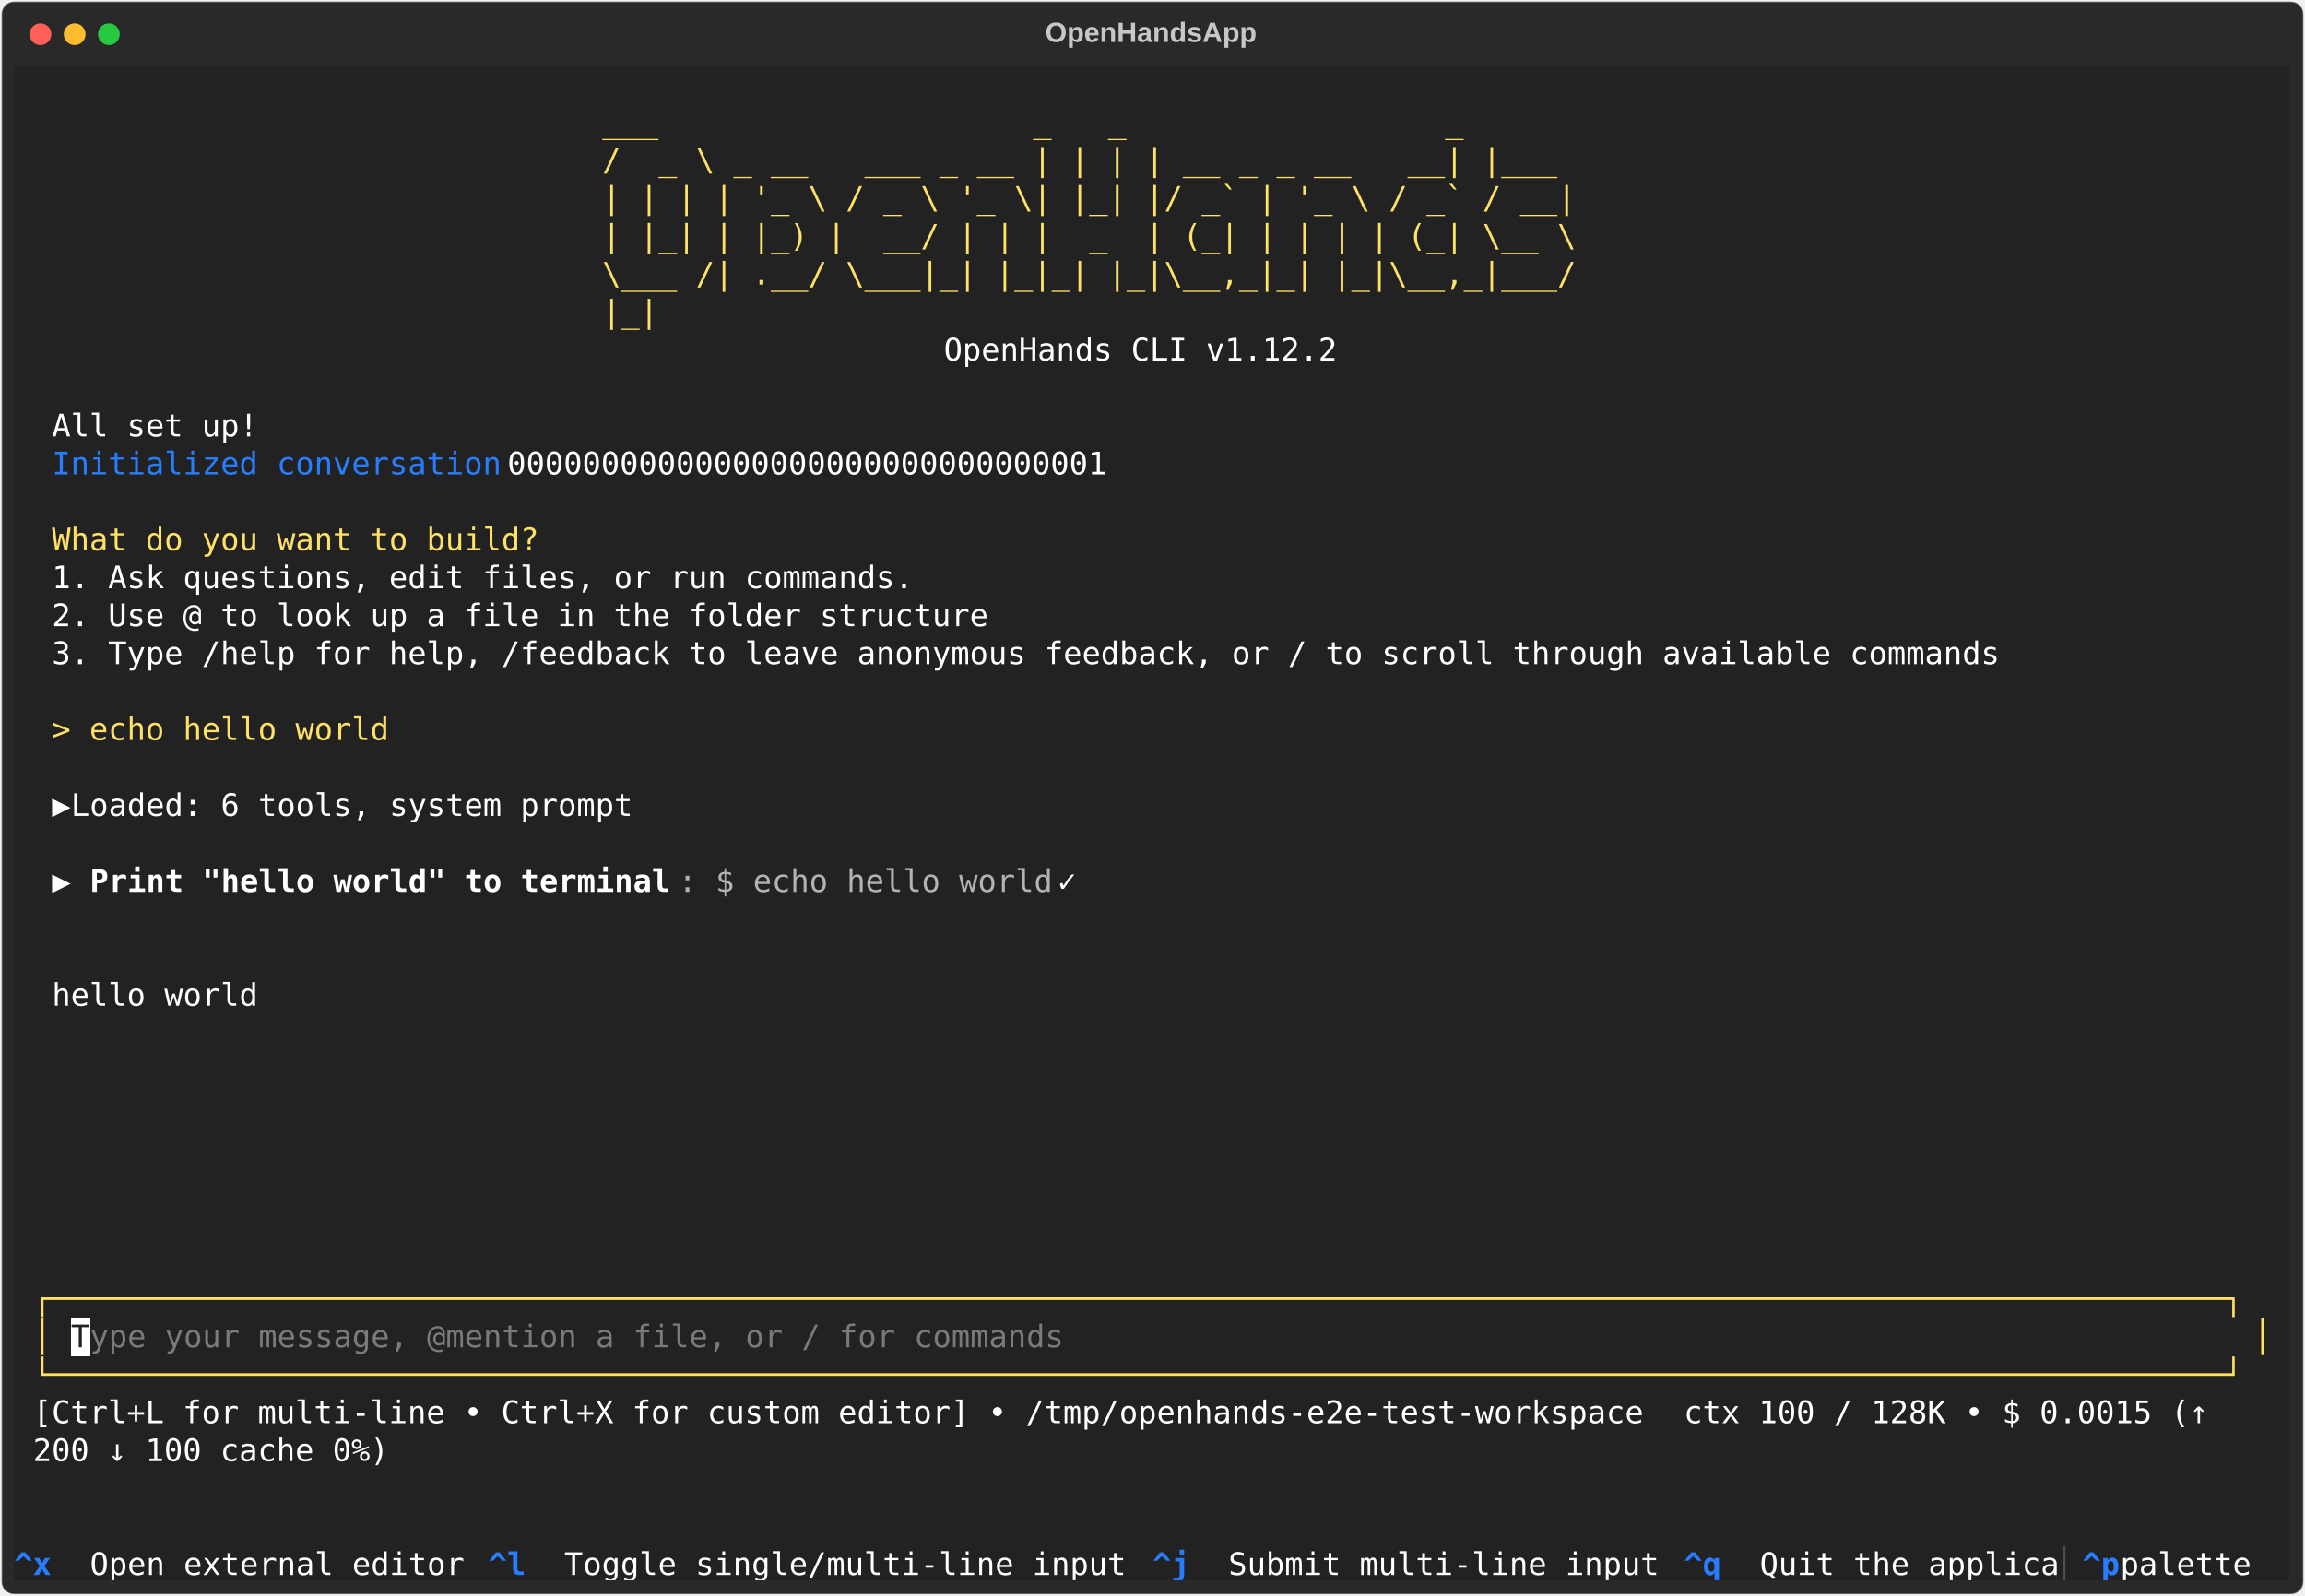
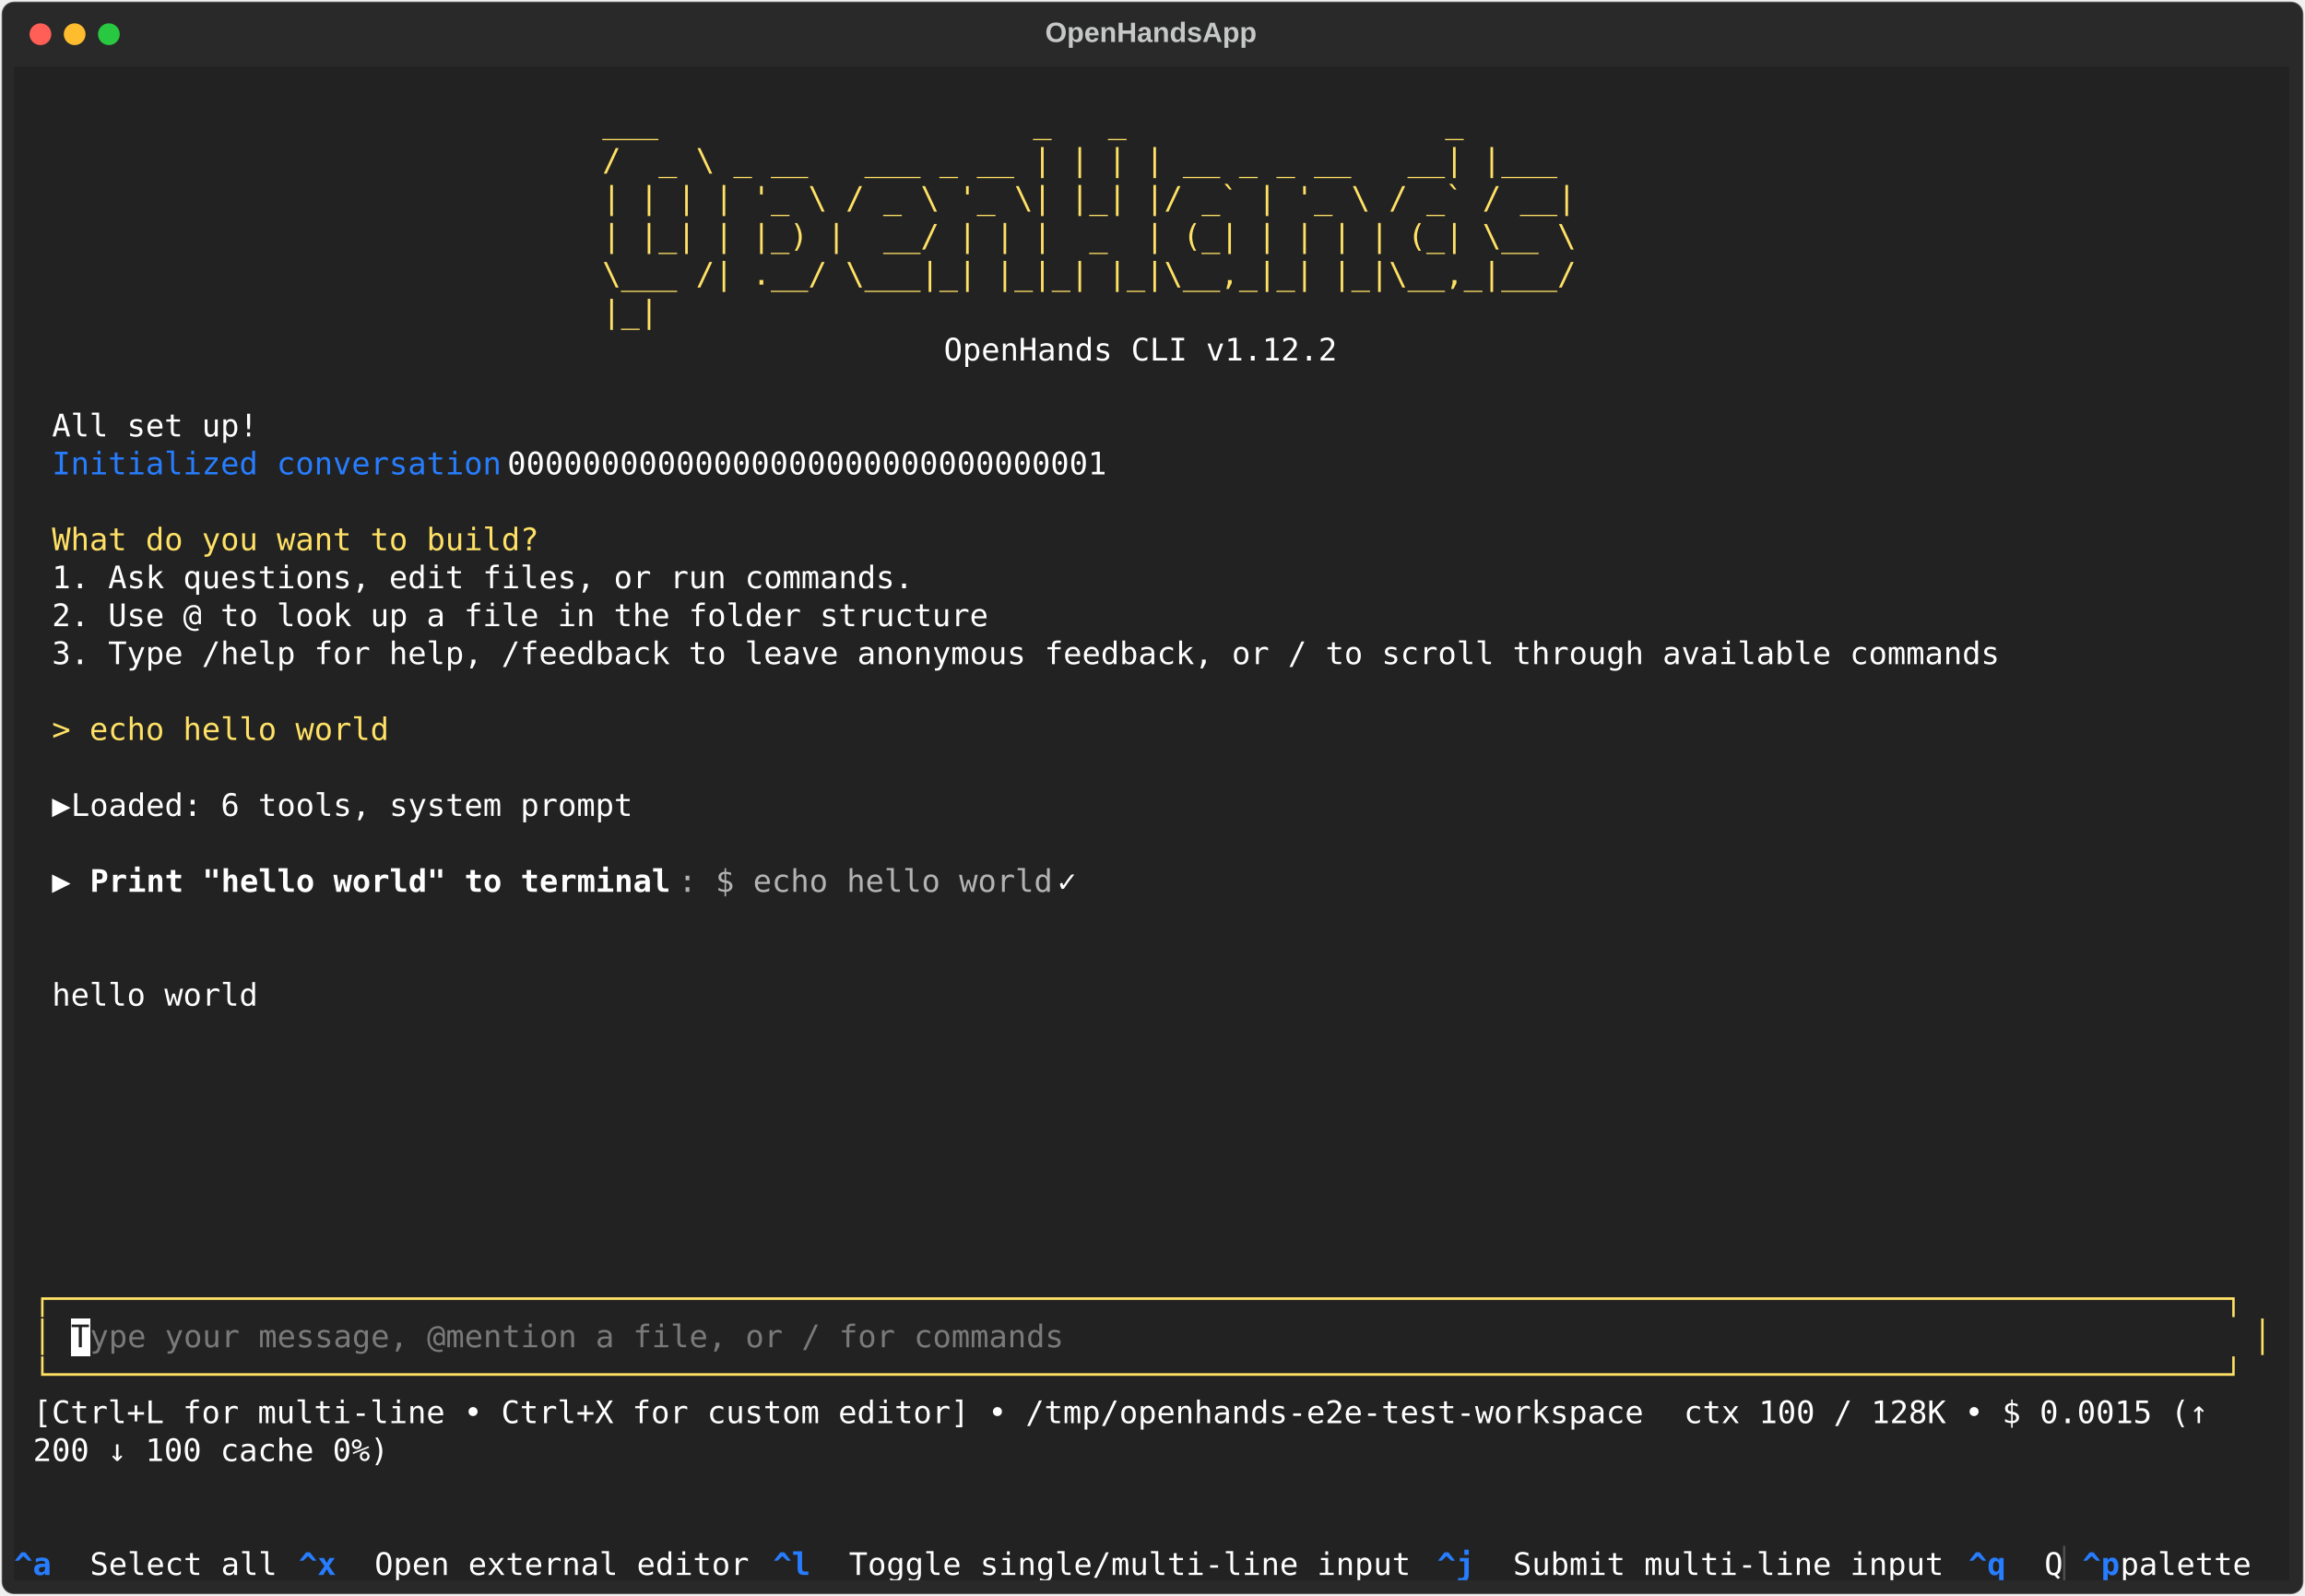
<svg xmlns="http://www.w3.org/2000/svg" class="rich-terminal" viewBox="0 0 1482 1026.0">
  <style>

    @font-face {
        font-family: "Fira Code";
        src: local("FiraCode-Regular"),
                url("https://cdnjs.cloudflare.com/ajax/libs/firacode/6.2.0/woff2/FiraCode-Regular.woff2") format("woff2"),
                url("https://cdnjs.cloudflare.com/ajax/libs/firacode/6.2.0/woff/FiraCode-Regular.woff") format("woff");
        font-style: normal;
        font-weight: 400;
    }
    @font-face {
        font-family: "Fira Code";
        src: local("FiraCode-Bold"),
                url("https://cdnjs.cloudflare.com/ajax/libs/firacode/6.2.0/woff2/FiraCode-Bold.woff2") format("woff2"),
                url("https://cdnjs.cloudflare.com/ajax/libs/firacode/6.2.0/woff/FiraCode-Bold.woff") format("woff");
        font-style: bold;
        font-weight: 700;
    }

    .terminal-matrix {
        font-family: Fira Code, monospace;
        font-size: 20px;
        line-height: 24.4px;
        font-variant-east-asian: full-width;
    }

    .terminal-title {
        font-size: 18px;
        font-weight: bold;
        font-family: arial;
    }

    .terminal-r1 { fill: #c5c8c6 }
.terminal-r2 { fill: #ffe165 }
.terminal-r3 { fill: #ffffff }
.terminal-r4 { fill: #277dff }
.terminal-r5 { fill: #fee165 }
.terminal-r6 { fill: #ffffff;font-weight: bold }
.terminal-r7 { fill: #b3b3b3 }
.terminal-r8 { fill: #222222 }
.terminal-r9 { fill: #7a7a7a }
.terminal-r10 { fill: #277dff;font-weight: bold }
.terminal-r11 { fill: #4e4e4e }
    </style>
  <defs>
    <clipPath id="terminal-clip-terminal">
      <rect x="0" y="0" width="1463.0" height="975.0" />
    </clipPath>
    <clipPath id="terminal-line-0">
      <rect x="0" y="1.5" width="1464" height="24.65" />
    </clipPath>
    <clipPath id="terminal-line-1">
      <rect x="0" y="25.9" width="1464" height="24.65" />
    </clipPath>
    <clipPath id="terminal-line-2">
      <rect x="0" y="50.3" width="1464" height="24.65" />
    </clipPath>
    <clipPath id="terminal-line-3">
      <rect x="0" y="74.7" width="1464" height="24.65" />
    </clipPath>
    <clipPath id="terminal-line-4">
      <rect x="0" y="99.1" width="1464" height="24.65" />
    </clipPath>
    <clipPath id="terminal-line-5">
      <rect x="0" y="123.5" width="1464" height="24.65" />
    </clipPath>
    <clipPath id="terminal-line-6">
      <rect x="0" y="147.9" width="1464" height="24.65" />
    </clipPath>
    <clipPath id="terminal-line-7">
      <rect x="0" y="172.3" width="1464" height="24.65" />
    </clipPath>
    <clipPath id="terminal-line-8">
      <rect x="0" y="196.7" width="1464" height="24.65" />
    </clipPath>
    <clipPath id="terminal-line-9">
      <rect x="0" y="221.1" width="1464" height="24.65" />
    </clipPath>
    <clipPath id="terminal-line-10">
      <rect x="0" y="245.5" width="1464" height="24.65" />
    </clipPath>
    <clipPath id="terminal-line-11">
      <rect x="0" y="269.9" width="1464" height="24.65" />
    </clipPath>
    <clipPath id="terminal-line-12">
      <rect x="0" y="294.3" width="1464" height="24.65" />
    </clipPath>
    <clipPath id="terminal-line-13">
      <rect x="0" y="318.7" width="1464" height="24.65" />
    </clipPath>
    <clipPath id="terminal-line-14">
      <rect x="0" y="343.1" width="1464" height="24.65" />
    </clipPath>
    <clipPath id="terminal-line-15">
      <rect x="0" y="367.5" width="1464" height="24.65" />
    </clipPath>
    <clipPath id="terminal-line-16">
      <rect x="0" y="391.9" width="1464" height="24.65" />
    </clipPath>
    <clipPath id="terminal-line-17">
      <rect x="0" y="416.3" width="1464" height="24.65" />
    </clipPath>
    <clipPath id="terminal-line-18">
      <rect x="0" y="440.7" width="1464" height="24.65" />
    </clipPath>
    <clipPath id="terminal-line-19">
      <rect x="0" y="465.1" width="1464" height="24.65" />
    </clipPath>
    <clipPath id="terminal-line-20">
      <rect x="0" y="489.5" width="1464" height="24.65" />
    </clipPath>
    <clipPath id="terminal-line-21">
      <rect x="0" y="513.9" width="1464" height="24.65" />
    </clipPath>
    <clipPath id="terminal-line-22">
      <rect x="0" y="538.3" width="1464" height="24.65" />
    </clipPath>
    <clipPath id="terminal-line-23">
      <rect x="0" y="562.7" width="1464" height="24.65" />
    </clipPath>
    <clipPath id="terminal-line-24">
      <rect x="0" y="587.1" width="1464" height="24.65" />
    </clipPath>
    <clipPath id="terminal-line-25">
      <rect x="0" y="611.5" width="1464" height="24.65" />
    </clipPath>
    <clipPath id="terminal-line-26">
      <rect x="0" y="635.9" width="1464" height="24.65" />
    </clipPath>
    <clipPath id="terminal-line-27">
      <rect x="0" y="660.3" width="1464" height="24.65" />
    </clipPath>
    <clipPath id="terminal-line-28">
      <rect x="0" y="684.7" width="1464" height="24.65" />
    </clipPath>
    <clipPath id="terminal-line-29">
      <rect x="0" y="709.1" width="1464" height="24.65" />
    </clipPath>
    <clipPath id="terminal-line-30">
      <rect x="0" y="733.5" width="1464" height="24.65" />
    </clipPath>
    <clipPath id="terminal-line-31">
      <rect x="0" y="757.9" width="1464" height="24.65" />
    </clipPath>
    <clipPath id="terminal-line-32">
      <rect x="0" y="782.3" width="1464" height="24.65" />
    </clipPath>
    <clipPath id="terminal-line-33">
      <rect x="0" y="806.7" width="1464" height="24.65" />
    </clipPath>
    <clipPath id="terminal-line-34">
      <rect x="0" y="831.1" width="1464" height="24.65" />
    </clipPath>
    <clipPath id="terminal-line-35">
      <rect x="0" y="855.5" width="1464" height="24.65" />
    </clipPath>
    <clipPath id="terminal-line-36">
      <rect x="0" y="879.9" width="1464" height="24.65" />
    </clipPath>
    <clipPath id="terminal-line-37">
      <rect x="0" y="904.3" width="1464" height="24.65" />
    </clipPath>
    <clipPath id="terminal-line-38">
      <rect x="0" y="928.7" width="1464" height="24.65" />
    </clipPath>
  </defs>
  <rect fill="#292929" stroke="rgba(255,255,255,0.35)" stroke-width="1" x="1" y="1" width="1480" height="1024" rx="8" />
  <text class="terminal-title" fill="#c5c8c6" text-anchor="middle" x="740" y="27">OpenHandsApp</text>
  <g transform="translate(26,22)">
    <circle cx="0" cy="0" r="7" fill="#ff5f57" />
    <circle cx="22" cy="0" r="7" fill="#febc2e" />
    <circle cx="44" cy="0" r="7" fill="#28c840" />
  </g>
  <g transform="translate(9, 41)" clip-path="url(#terminal-clip-terminal)">
    <rect fill="#222222" x="0" y="1.5" width="1464" height="24.65" shape-rendering="crispEdges" />
    <rect fill="#222222" x="0" y="25.9" width="378.2" height="24.65" shape-rendering="crispEdges" />
    <rect fill="#222222" x="378.2" y="25.9" width="695.4" height="24.65" shape-rendering="crispEdges" />
    <rect fill="#222222" x="1073.6" y="25.9" width="390.4" height="24.65" shape-rendering="crispEdges" />
    <rect fill="#222222" x="0" y="50.3" width="378.2" height="24.65" shape-rendering="crispEdges" />
    <rect fill="#222222" x="378.2" y="50.3" width="695.4" height="24.65" shape-rendering="crispEdges" />
    <rect fill="#222222" x="1073.6" y="50.3" width="390.4" height="24.65" shape-rendering="crispEdges" />
    <rect fill="#222222" x="0" y="74.7" width="378.2" height="24.65" shape-rendering="crispEdges" />
    <rect fill="#222222" x="378.2" y="74.7" width="695.4" height="24.65" shape-rendering="crispEdges" />
    <rect fill="#222222" x="1073.6" y="74.7" width="390.4" height="24.65" shape-rendering="crispEdges" />
    <rect fill="#222222" x="0" y="99.1" width="378.2" height="24.65" shape-rendering="crispEdges" />
    <rect fill="#222222" x="378.2" y="99.1" width="695.4" height="24.65" shape-rendering="crispEdges" />
    <rect fill="#222222" x="1073.6" y="99.1" width="390.4" height="24.65" shape-rendering="crispEdges" />
    <rect fill="#222222" x="0" y="123.5" width="378.2" height="24.65" shape-rendering="crispEdges" />
    <rect fill="#222222" x="378.2" y="123.5" width="695.4" height="24.65" shape-rendering="crispEdges" />
    <rect fill="#222222" x="1073.6" y="123.5" width="390.4" height="24.65" shape-rendering="crispEdges" />
    <rect fill="#222222" x="0" y="147.9" width="378.2" height="24.65" shape-rendering="crispEdges" />
    <rect fill="#222222" x="378.2" y="147.9" width="695.4" height="24.65" shape-rendering="crispEdges" />
    <rect fill="#222222" x="1073.6" y="147.9" width="390.4" height="24.65" shape-rendering="crispEdges" />
    <rect fill="#222222" x="0" y="172.3" width="597.8" height="24.65" shape-rendering="crispEdges" />
    <rect fill="#222222" x="597.8" y="172.3" width="256.2" height="24.65" shape-rendering="crispEdges" />
    <rect fill="#222222" x="854" y="172.3" width="610" height="24.65" shape-rendering="crispEdges" />
    <rect fill="#222222" x="0" y="196.7" width="1464" height="24.65" shape-rendering="crispEdges" />
    <rect fill="#222222" x="0" y="221.1" width="24.4" height="24.65" shape-rendering="crispEdges" />
    <rect fill="#222222" x="24.4" y="221.1" width="134.2" height="24.65" shape-rendering="crispEdges" />
    <rect fill="#222222" x="158.6" y="221.1" width="1305.4" height="24.65" shape-rendering="crispEdges" />
    <rect fill="#222222" x="0" y="245.5" width="24.4" height="24.65" shape-rendering="crispEdges" />
    <rect fill="#222222" x="24.4" y="245.5" width="292.8" height="24.65" shape-rendering="crispEdges" />
    <rect fill="#222222" x="317.2" y="245.5" width="402.6" height="24.65" shape-rendering="crispEdges" />
    <rect fill="#222222" x="719.8" y="245.5" width="744.2" height="24.65" shape-rendering="crispEdges" />
    <rect fill="#222222" x="0" y="269.9" width="1464" height="24.65" shape-rendering="crispEdges" />
    <rect fill="#222222" x="0" y="294.3" width="24.4" height="24.65" shape-rendering="crispEdges" />
    <rect fill="#222222" x="24.4" y="294.3" width="317.2" height="24.65" shape-rendering="crispEdges" />
    <rect fill="#222222" x="341.6" y="294.3" width="1122.4" height="24.65" shape-rendering="crispEdges" />
    <rect fill="#222222" x="0" y="318.7" width="24.4" height="24.65" shape-rendering="crispEdges" />
    <rect fill="#222222" x="24.4" y="318.7" width="561.2" height="24.65" shape-rendering="crispEdges" />
    <rect fill="#222222" x="585.6" y="318.7" width="878.4" height="24.65" shape-rendering="crispEdges" />
    <rect fill="#222222" x="0" y="343.1" width="24.4" height="24.65" shape-rendering="crispEdges" />
    <rect fill="#222222" x="24.4" y="343.1" width="610" height="24.65" shape-rendering="crispEdges" />
    <rect fill="#222222" x="634.4" y="343.1" width="829.6" height="24.65" shape-rendering="crispEdges" />
    <rect fill="#222222" x="0" y="367.5" width="24.4" height="24.65" shape-rendering="crispEdges" />
    <rect fill="#222222" x="24.4" y="367.5" width="1268.8" height="24.65" shape-rendering="crispEdges" />
    <rect fill="#222222" x="1293.2" y="367.5" width="170.8" height="24.65" shape-rendering="crispEdges" />
    <rect fill="#222222" x="0" y="391.9" width="1464" height="24.65" shape-rendering="crispEdges" />
    <rect fill="#222222" x="0" y="416.3" width="24.4" height="24.65" shape-rendering="crispEdges" />
    <rect fill="#222222" x="24.4" y="416.3" width="219.6" height="24.65" shape-rendering="crispEdges" />
    <rect fill="#222222" x="244" y="416.3" width="1220" height="24.65" shape-rendering="crispEdges" />
    <rect fill="#222222" x="0" y="440.7" width="1464" height="24.65" shape-rendering="crispEdges" />
    <rect fill="#222222" x="0" y="465.1" width="24.4" height="24.65" shape-rendering="crispEdges" />
    <rect fill="#222222" x="24.4" y="465.1" width="12.2" height="24.65" shape-rendering="crispEdges" />
    <rect fill="#222222" x="36.6" y="465.1" width="378.2" height="24.65" shape-rendering="crispEdges" />
    <rect fill="#222222" x="414.8" y="465.1" width="1049.2" height="24.65" shape-rendering="crispEdges" />
    <rect fill="#222222" x="0" y="489.5" width="1464" height="24.65" shape-rendering="crispEdges" />
    <rect fill="#222222" x="0" y="513.9" width="24.4" height="24.65" shape-rendering="crispEdges" />
    <rect fill="#222222" x="24.4" y="513.9" width="12.2" height="24.65" shape-rendering="crispEdges" />
    <rect fill="#222222" x="36.6" y="513.9" width="12.2" height="24.65" shape-rendering="crispEdges" />
    <rect fill="#222222" x="48.8" y="513.9" width="378.2" height="24.65" shape-rendering="crispEdges" />
    <rect fill="#222222" x="427" y="513.9" width="244" height="24.65" shape-rendering="crispEdges" />
    <rect fill="#222222" x="671" y="513.9" width="24.4" height="24.65" shape-rendering="crispEdges" />
    <rect fill="#222222" x="695.4" y="513.9" width="768.6" height="24.65" shape-rendering="crispEdges" />
    <rect fill="#222222" x="0" y="538.3" width="1464" height="24.65" shape-rendering="crispEdges" />
    <rect fill="#222222" x="0" y="562.7" width="1464" height="24.65" shape-rendering="crispEdges" />
    <rect fill="#222222" x="0" y="587.1" width="24.4" height="24.65" shape-rendering="crispEdges" />
    <rect fill="#222222" x="24.4" y="587.1" width="134.2" height="24.65" shape-rendering="crispEdges" />
    <rect fill="#222222" x="158.6" y="587.1" width="1305.4" height="24.65" shape-rendering="crispEdges" />
    <rect fill="#222222" x="0" y="611.5" width="1464" height="24.65" shape-rendering="crispEdges" />
    <rect fill="#222222" x="0" y="635.9" width="1464" height="24.65" shape-rendering="crispEdges" />
    <rect fill="#222222" x="0" y="660.3" width="1464" height="24.65" shape-rendering="crispEdges" />
    <rect fill="#222222" x="0" y="684.7" width="1464" height="24.65" shape-rendering="crispEdges" />
    <rect fill="#222222" x="0" y="709.1" width="1464" height="24.65" shape-rendering="crispEdges" />
    <rect fill="#222222" x="0" y="733.5" width="1464" height="24.65" shape-rendering="crispEdges" />
    <rect fill="#222222" x="0" y="757.9" width="12.2" height="24.65" shape-rendering="crispEdges" />
    <rect fill="#222222" x="12.2" y="757.9" width="12.2" height="24.65" shape-rendering="crispEdges" />
    <rect fill="#222222" x="24.4" y="757.9" width="1439.6" height="24.65" shape-rendering="crispEdges" />
    <rect fill="#222222" x="0" y="782.3" width="12.2" height="24.65" shape-rendering="crispEdges" />
    <rect fill="#222222" x="12.2" y="782.3" width="1439.6" height="24.65" shape-rendering="crispEdges" />
    <rect fill="#222222" x="1451.8" y="782.3" width="12.2" height="24.65" shape-rendering="crispEdges" />
    <rect fill="#222222" x="0" y="806.7" width="12.2" height="24.65" shape-rendering="crispEdges" />
    <rect fill="#222222" x="12.2" y="806.7" width="12.2" height="24.65" shape-rendering="crispEdges" />
    <rect fill="#222222" x="24.4" y="806.7" width="12.2" height="24.65" shape-rendering="crispEdges" />
    <rect fill="#ffffff" x="36.6" y="806.7" width="12.2" height="24.65" shape-rendering="crispEdges" />
    <rect fill="#222222" x="48.8" y="806.7" width="634.4" height="24.65" shape-rendering="crispEdges" />
    <rect fill="#222222" x="683.2" y="806.7" width="756.4" height="24.65" shape-rendering="crispEdges" />
    <rect fill="#222222" x="1439.6" y="806.7" width="12.2" height="24.65" shape-rendering="crispEdges" />
    <rect fill="#222222" x="1451.8" y="806.7" width="12.2" height="24.65" shape-rendering="crispEdges" />
    <rect fill="#222222" x="0" y="831.1" width="12.2" height="24.65" shape-rendering="crispEdges" />
    <rect fill="#222222" x="12.2" y="831.1" width="1439.6" height="24.65" shape-rendering="crispEdges" />
    <rect fill="#222222" x="1451.8" y="831.1" width="12.2" height="24.65" shape-rendering="crispEdges" />
    <rect fill="#222222" x="0" y="855.5" width="12.2" height="24.65" shape-rendering="crispEdges" />
    <rect fill="#222222" x="12.2" y="855.5" width="1061.4" height="24.65" shape-rendering="crispEdges" />
    <rect fill="#222222" x="1073.6" y="855.5" width="341.6" height="24.65" shape-rendering="crispEdges" />
    <rect fill="#222222" x="1415.2" y="855.5" width="48.8" height="24.65" shape-rendering="crispEdges" />
    <rect fill="#222222" x="0" y="879.9" width="12.2" height="24.65" shape-rendering="crispEdges" />
    <rect fill="#222222" x="12.2" y="879.9" width="231.8" height="24.65" shape-rendering="crispEdges" />
    <rect fill="#222222" x="244" y="879.9" width="1220" height="24.65" shape-rendering="crispEdges" />
    <rect fill="#222222" x="0" y="904.3" width="1464" height="24.65" shape-rendering="crispEdges" />
    <rect fill="#222222" x="0" y="928.7" width="1464" height="24.65" shape-rendering="crispEdges" />
    <rect fill="#222222" x="0" y="953.1" width="48.8" height="24.65" shape-rendering="crispEdges" />
-     <rect fill="#222222" x="48.8" y="953.1" width="256.2" height="24.65" shape-rendering="crispEdges" />
-     <rect fill="#222222" x="305" y="953.1" width="48.8" height="24.65" shape-rendering="crispEdges" />
-     <rect fill="#222222" x="353.8" y="953.1" width="378.2" height="24.65" shape-rendering="crispEdges" />
-     <rect fill="#222222" x="732" y="953.1" width="48.8" height="24.65" shape-rendering="crispEdges" />
-     <rect fill="#222222" x="780.8" y="953.1" width="292.8" height="24.65" shape-rendering="crispEdges" />
-     <rect fill="#222222" x="1073.6" y="953.1" width="48.8" height="24.65" shape-rendering="crispEdges" />
-     <rect fill="#222222" x="1122.4" y="953.1" width="195.2" height="24.65" shape-rendering="crispEdges" />
+     <rect fill="#222222" x="48.8" y="953.1" width="134.2" height="24.65" shape-rendering="crispEdges" />
+     <rect fill="#222222" x="183" y="953.1" width="48.8" height="24.65" shape-rendering="crispEdges" />
+     <rect fill="#222222" x="231.8" y="953.1" width="256.2" height="24.65" shape-rendering="crispEdges" />
+     <rect fill="#222222" x="488" y="953.1" width="48.8" height="24.65" shape-rendering="crispEdges" />
+     <rect fill="#222222" x="536.8" y="953.1" width="378.2" height="24.65" shape-rendering="crispEdges" />
+     <rect fill="#222222" x="915" y="953.1" width="48.8" height="24.65" shape-rendering="crispEdges" />
+     <rect fill="#222222" x="963.8" y="953.1" width="292.8" height="24.65" shape-rendering="crispEdges" />
+     <rect fill="#222222" x="1256.6" y="953.1" width="48.8" height="24.65" shape-rendering="crispEdges" />
+     <rect fill="#222222" x="1305.4" y="953.1" width="12.2" height="24.65" shape-rendering="crispEdges" />
    <rect fill="#222222" x="1317.6" y="953.1" width="12.2" height="24.65" shape-rendering="crispEdges" />
    <rect fill="#222222" x="1329.8" y="953.1" width="24.4" height="24.65" shape-rendering="crispEdges" />
    <rect fill="#222222" x="1354.2" y="953.1" width="97.6" height="24.65" shape-rendering="crispEdges" />
    <rect fill="#222222" x="1451.8" y="953.1" width="12.2" height="24.65" shape-rendering="crispEdges" />
    <g class="terminal-matrix">
      <text class="terminal-r1" x="1464" y="20" textLength="12.2" clip-path="url(#terminal-line-0)">
</text>
      <text class="terminal-r2" x="378.2" y="44.4" textLength="695.4" clip-path="url(#terminal-line-1)">     ___                    _   _                 _      </text>
      <text class="terminal-r1" x="1464" y="44.4" textLength="12.2" clip-path="url(#terminal-line-1)">
</text>
      <text class="terminal-r2" x="378.2" y="68.8" textLength="695.4" clip-path="url(#terminal-line-2)">    /  _ \ _ __   ___ _ __ | | | | __ _ _ __   __| |___  </text>
      <text class="terminal-r1" x="1464" y="68.8" textLength="12.2" clip-path="url(#terminal-line-2)">
</text>
      <text class="terminal-r2" x="378.2" y="93.2" textLength="695.4" clip-path="url(#terminal-line-3)">    | | | | '_ \ / _ \ '_ \| |_| |/ _` | '_ \ / _` / __| </text>
      <text class="terminal-r1" x="1464" y="93.2" textLength="12.2" clip-path="url(#terminal-line-3)">
</text>
      <text class="terminal-r2" x="378.2" y="117.6" textLength="695.4" clip-path="url(#terminal-line-4)">    | |_| | |_) |  __/ | | |  _  | (_| | | | | (_| \__ \ </text>
      <text class="terminal-r1" x="1464" y="117.6" textLength="12.2" clip-path="url(#terminal-line-4)">
</text>
      <text class="terminal-r2" x="378.2" y="142" textLength="695.4" clip-path="url(#terminal-line-5)">    \___ /| .__/ \___|_| |_|_| |_|\__,_|_| |_|\__,_|___/ </text>
      <text class="terminal-r1" x="1464" y="142" textLength="12.2" clip-path="url(#terminal-line-5)">
</text>
      <text class="terminal-r2" x="378.2" y="166.4" textLength="695.4" clip-path="url(#terminal-line-6)">          |_|                                            </text>
      <text class="terminal-r1" x="1464" y="166.4" textLength="12.2" clip-path="url(#terminal-line-6)">
</text>
      <text class="terminal-r3" x="597.8" y="190.8" textLength="256.2" clip-path="url(#terminal-line-7)">OpenHands CLI v1.12.2</text>
      <text class="terminal-r1" x="1464" y="190.8" textLength="12.2" clip-path="url(#terminal-line-7)">
</text>
      <text class="terminal-r1" x="1464" y="215.2" textLength="12.2" clip-path="url(#terminal-line-8)">
</text>
      <text class="terminal-r3" x="24.4" y="239.6" textLength="134.2" clip-path="url(#terminal-line-9)">All set up!</text>
      <text class="terminal-r1" x="1464" y="239.6" textLength="12.2" clip-path="url(#terminal-line-9)">
</text>
      <text class="terminal-r4" x="24.4" y="264" textLength="292.8" clip-path="url(#terminal-line-10)">Initialized conversation</text>
      <text class="terminal-r3" x="317.2" y="264" textLength="402.6" clip-path="url(#terminal-line-10)"> 00000000000000000000000000000001</text>
      <text class="terminal-r1" x="1464" y="264" textLength="12.2" clip-path="url(#terminal-line-10)">
</text>
      <text class="terminal-r1" x="1464" y="288.4" textLength="12.2" clip-path="url(#terminal-line-11)">
</text>
      <text class="terminal-r2" x="24.4" y="312.8" textLength="317.2" clip-path="url(#terminal-line-12)">What do you want to build?</text>
      <text class="terminal-r1" x="1464" y="312.8" textLength="12.2" clip-path="url(#terminal-line-12)">
</text>
      <text class="terminal-r3" x="24.4" y="337.2" textLength="561.2" clip-path="url(#terminal-line-13)">1. Ask questions, edit files, or run commands.</text>
      <text class="terminal-r1" x="1464" y="337.2" textLength="12.2" clip-path="url(#terminal-line-13)">
</text>
      <text class="terminal-r3" x="24.4" y="361.6" textLength="610" clip-path="url(#terminal-line-14)">2. Use @ to look up a file in the folder structure</text>
      <text class="terminal-r1" x="1464" y="361.6" textLength="12.2" clip-path="url(#terminal-line-14)">
</text>
      <text class="terminal-r3" x="24.4" y="386" textLength="1268.8" clip-path="url(#terminal-line-15)">3. Type /help for help, /feedback to leave anonymous feedback, or / to scroll through available commands</text>
      <text class="terminal-r1" x="1464" y="386" textLength="12.2" clip-path="url(#terminal-line-15)">
</text>
      <text class="terminal-r1" x="1464" y="410.4" textLength="12.2" clip-path="url(#terminal-line-16)">
</text>
      <text class="terminal-r5" x="24.4" y="434.8" textLength="219.6" clip-path="url(#terminal-line-17)">&gt; echo hello world</text>
      <text class="terminal-r1" x="1464" y="434.8" textLength="12.2" clip-path="url(#terminal-line-17)">
</text>
      <text class="terminal-r1" x="1464" y="459.2" textLength="12.2" clip-path="url(#terminal-line-18)">
</text>
      <text class="terminal-r3" x="24.4" y="483.6" textLength="12.2" clip-path="url(#terminal-line-19)">▶</text>
      <text class="terminal-r3" x="36.6" y="483.6" textLength="378.2" clip-path="url(#terminal-line-19)"> Loaded: 6 tools, system prompt</text>
      <text class="terminal-r1" x="1464" y="483.6" textLength="12.2" clip-path="url(#terminal-line-19)">
</text>
      <text class="terminal-r1" x="1464" y="508" textLength="12.2" clip-path="url(#terminal-line-20)">
</text>
      <text class="terminal-r3" x="24.4" y="532.4" textLength="12.2" clip-path="url(#terminal-line-21)">▶</text>
      <text class="terminal-r6" x="48.8" y="532.4" textLength="378.2" clip-path="url(#terminal-line-21)">Print "hello world" to terminal</text>
      <text class="terminal-r7" x="427" y="532.4" textLength="244" clip-path="url(#terminal-line-21)">: $ echo hello world</text>
      <text class="terminal-r3" x="671" y="532.4" textLength="24.4" clip-path="url(#terminal-line-21)"> ✓</text>
      <text class="terminal-r1" x="1464" y="532.4" textLength="12.2" clip-path="url(#terminal-line-21)">
</text>
      <text class="terminal-r1" x="1464" y="556.8" textLength="12.2" clip-path="url(#terminal-line-22)">
</text>
      <text class="terminal-r1" x="1464" y="581.2" textLength="12.2" clip-path="url(#terminal-line-23)">
</text>
      <text class="terminal-r3" x="24.4" y="605.6" textLength="134.2" clip-path="url(#terminal-line-24)">hello world</text>
      <text class="terminal-r1" x="1464" y="605.6" textLength="12.2" clip-path="url(#terminal-line-24)">
</text>
      <text class="terminal-r1" x="1464" y="630" textLength="12.2" clip-path="url(#terminal-line-25)">
</text>
      <text class="terminal-r1" x="1464" y="654.4" textLength="12.2" clip-path="url(#terminal-line-26)">
</text>
      <text class="terminal-r1" x="1464" y="678.8" textLength="12.2" clip-path="url(#terminal-line-27)">
</text>
      <text class="terminal-r1" x="1464" y="703.2" textLength="12.2" clip-path="url(#terminal-line-28)">
</text>
      <text class="terminal-r1" x="1464" y="727.6" textLength="12.2" clip-path="url(#terminal-line-29)">
</text>
      <text class="terminal-r1" x="1464" y="752" textLength="12.2" clip-path="url(#terminal-line-30)">
</text>
      <text class="terminal-r1" x="1464" y="776.4" textLength="12.2" clip-path="url(#terminal-line-31)">
</text>
      <text class="terminal-r5" x="12.2" y="800.8" textLength="1439.6" clip-path="url(#terminal-line-32)">┌────────────────────────────────────────────────────────────────────────────────────────────────────────────────────┐</text>
      <text class="terminal-r1" x="1464" y="800.8" textLength="12.2" clip-path="url(#terminal-line-32)">
</text>
      <text class="terminal-r5" x="12.2" y="825.2" textLength="12.2" clip-path="url(#terminal-line-33)">│</text>
      <text class="terminal-r8" x="36.6" y="825.2" textLength="12.2" clip-path="url(#terminal-line-33)">T</text>
      <text class="terminal-r9" x="48.8" y="825.2" textLength="634.4" clip-path="url(#terminal-line-33)">ype your message, @mention a file, or / for commands</text>
      <text class="terminal-r5" x="1439.6" y="825.2" textLength="12.2" clip-path="url(#terminal-line-33)">│</text>
      <text class="terminal-r1" x="1464" y="825.2" textLength="12.2" clip-path="url(#terminal-line-33)">
</text>
      <text class="terminal-r5" x="12.2" y="849.6" textLength="1439.6" clip-path="url(#terminal-line-34)">└────────────────────────────────────────────────────────────────────────────────────────────────────────────────────┘</text>
      <text class="terminal-r1" x="1464" y="849.6" textLength="12.2" clip-path="url(#terminal-line-34)">
</text>
      <text class="terminal-r3" x="12.2" y="874" textLength="1061.4" clip-path="url(#terminal-line-35)">[Ctrl+L for multi-line • Ctrl+X for custom editor] • /tmp/openhands-e2e-test-workspace </text>
      <text class="terminal-r3" x="1073.6" y="874" textLength="341.6" clip-path="url(#terminal-line-35)">ctx 100 / 128K • $ 0.0015 (↑</text>
      <text class="terminal-r1" x="1464" y="874" textLength="12.2" clip-path="url(#terminal-line-35)">
</text>
      <text class="terminal-r3" x="12.2" y="898.4" textLength="231.8" clip-path="url(#terminal-line-36)">200 ↓ 100 cache 0%)</text>
      <text class="terminal-r1" x="1464" y="898.4" textLength="12.2" clip-path="url(#terminal-line-36)">
</text>
      <text class="terminal-r1" x="1464" y="922.8" textLength="12.2" clip-path="url(#terminal-line-37)">
</text>
      <text class="terminal-r1" x="1464" y="947.2" textLength="12.2" clip-path="url(#terminal-line-38)">
</text>
-       <text class="terminal-r10" x="0" y="971.6" textLength="48.8" clip-path="url(#terminal-line-39)"> ^x </text>
-       <text class="terminal-r3" x="48.8" y="971.6" textLength="256.2" clip-path="url(#terminal-line-39)">Open external editor </text>
-       <text class="terminal-r10" x="305" y="971.6" textLength="48.8" clip-path="url(#terminal-line-39)"> ^l </text>
-       <text class="terminal-r3" x="353.8" y="971.6" textLength="378.2" clip-path="url(#terminal-line-39)">Toggle single/multi-line input </text>
-       <text class="terminal-r10" x="732" y="971.6" textLength="48.8" clip-path="url(#terminal-line-39)"> ^j </text>
-       <text class="terminal-r3" x="780.8" y="971.6" textLength="292.8" clip-path="url(#terminal-line-39)">Submit multi-line input </text>
-       <text class="terminal-r10" x="1073.6" y="971.6" textLength="48.8" clip-path="url(#terminal-line-39)"> ^q </text>
-       <text class="terminal-r3" x="1122.4" y="971.6" textLength="195.2" clip-path="url(#terminal-line-39)">Quit the applica</text>
+       <text class="terminal-r10" x="0" y="971.6" textLength="48.8" clip-path="url(#terminal-line-39)"> ^a </text>
+       <text class="terminal-r3" x="48.8" y="971.6" textLength="134.2" clip-path="url(#terminal-line-39)">Select all </text>
+       <text class="terminal-r10" x="183" y="971.6" textLength="48.8" clip-path="url(#terminal-line-39)"> ^x </text>
+       <text class="terminal-r3" x="231.8" y="971.6" textLength="256.2" clip-path="url(#terminal-line-39)">Open external editor </text>
+       <text class="terminal-r10" x="488" y="971.6" textLength="48.8" clip-path="url(#terminal-line-39)"> ^l </text>
+       <text class="terminal-r3" x="536.8" y="971.6" textLength="378.2" clip-path="url(#terminal-line-39)">Toggle single/multi-line input </text>
+       <text class="terminal-r10" x="915" y="971.6" textLength="48.8" clip-path="url(#terminal-line-39)"> ^j </text>
+       <text class="terminal-r3" x="963.8" y="971.6" textLength="292.8" clip-path="url(#terminal-line-39)">Submit multi-line input </text>
+       <text class="terminal-r10" x="1256.6" y="971.6" textLength="48.8" clip-path="url(#terminal-line-39)"> ^q </text>
+       <text class="terminal-r3" x="1305.4" y="971.6" textLength="12.2" clip-path="url(#terminal-line-39)">Q</text>
      <text class="terminal-r11" x="1317.6" y="971.6" textLength="12.2" clip-path="url(#terminal-line-39)">▏</text>
      <text class="terminal-r10" x="1329.8" y="971.6" textLength="24.4" clip-path="url(#terminal-line-39)">^p</text>
      <text class="terminal-r3" x="1354.2" y="971.6" textLength="97.6" clip-path="url(#terminal-line-39)"> palette</text>
    </g>
  </g>
</svg>
